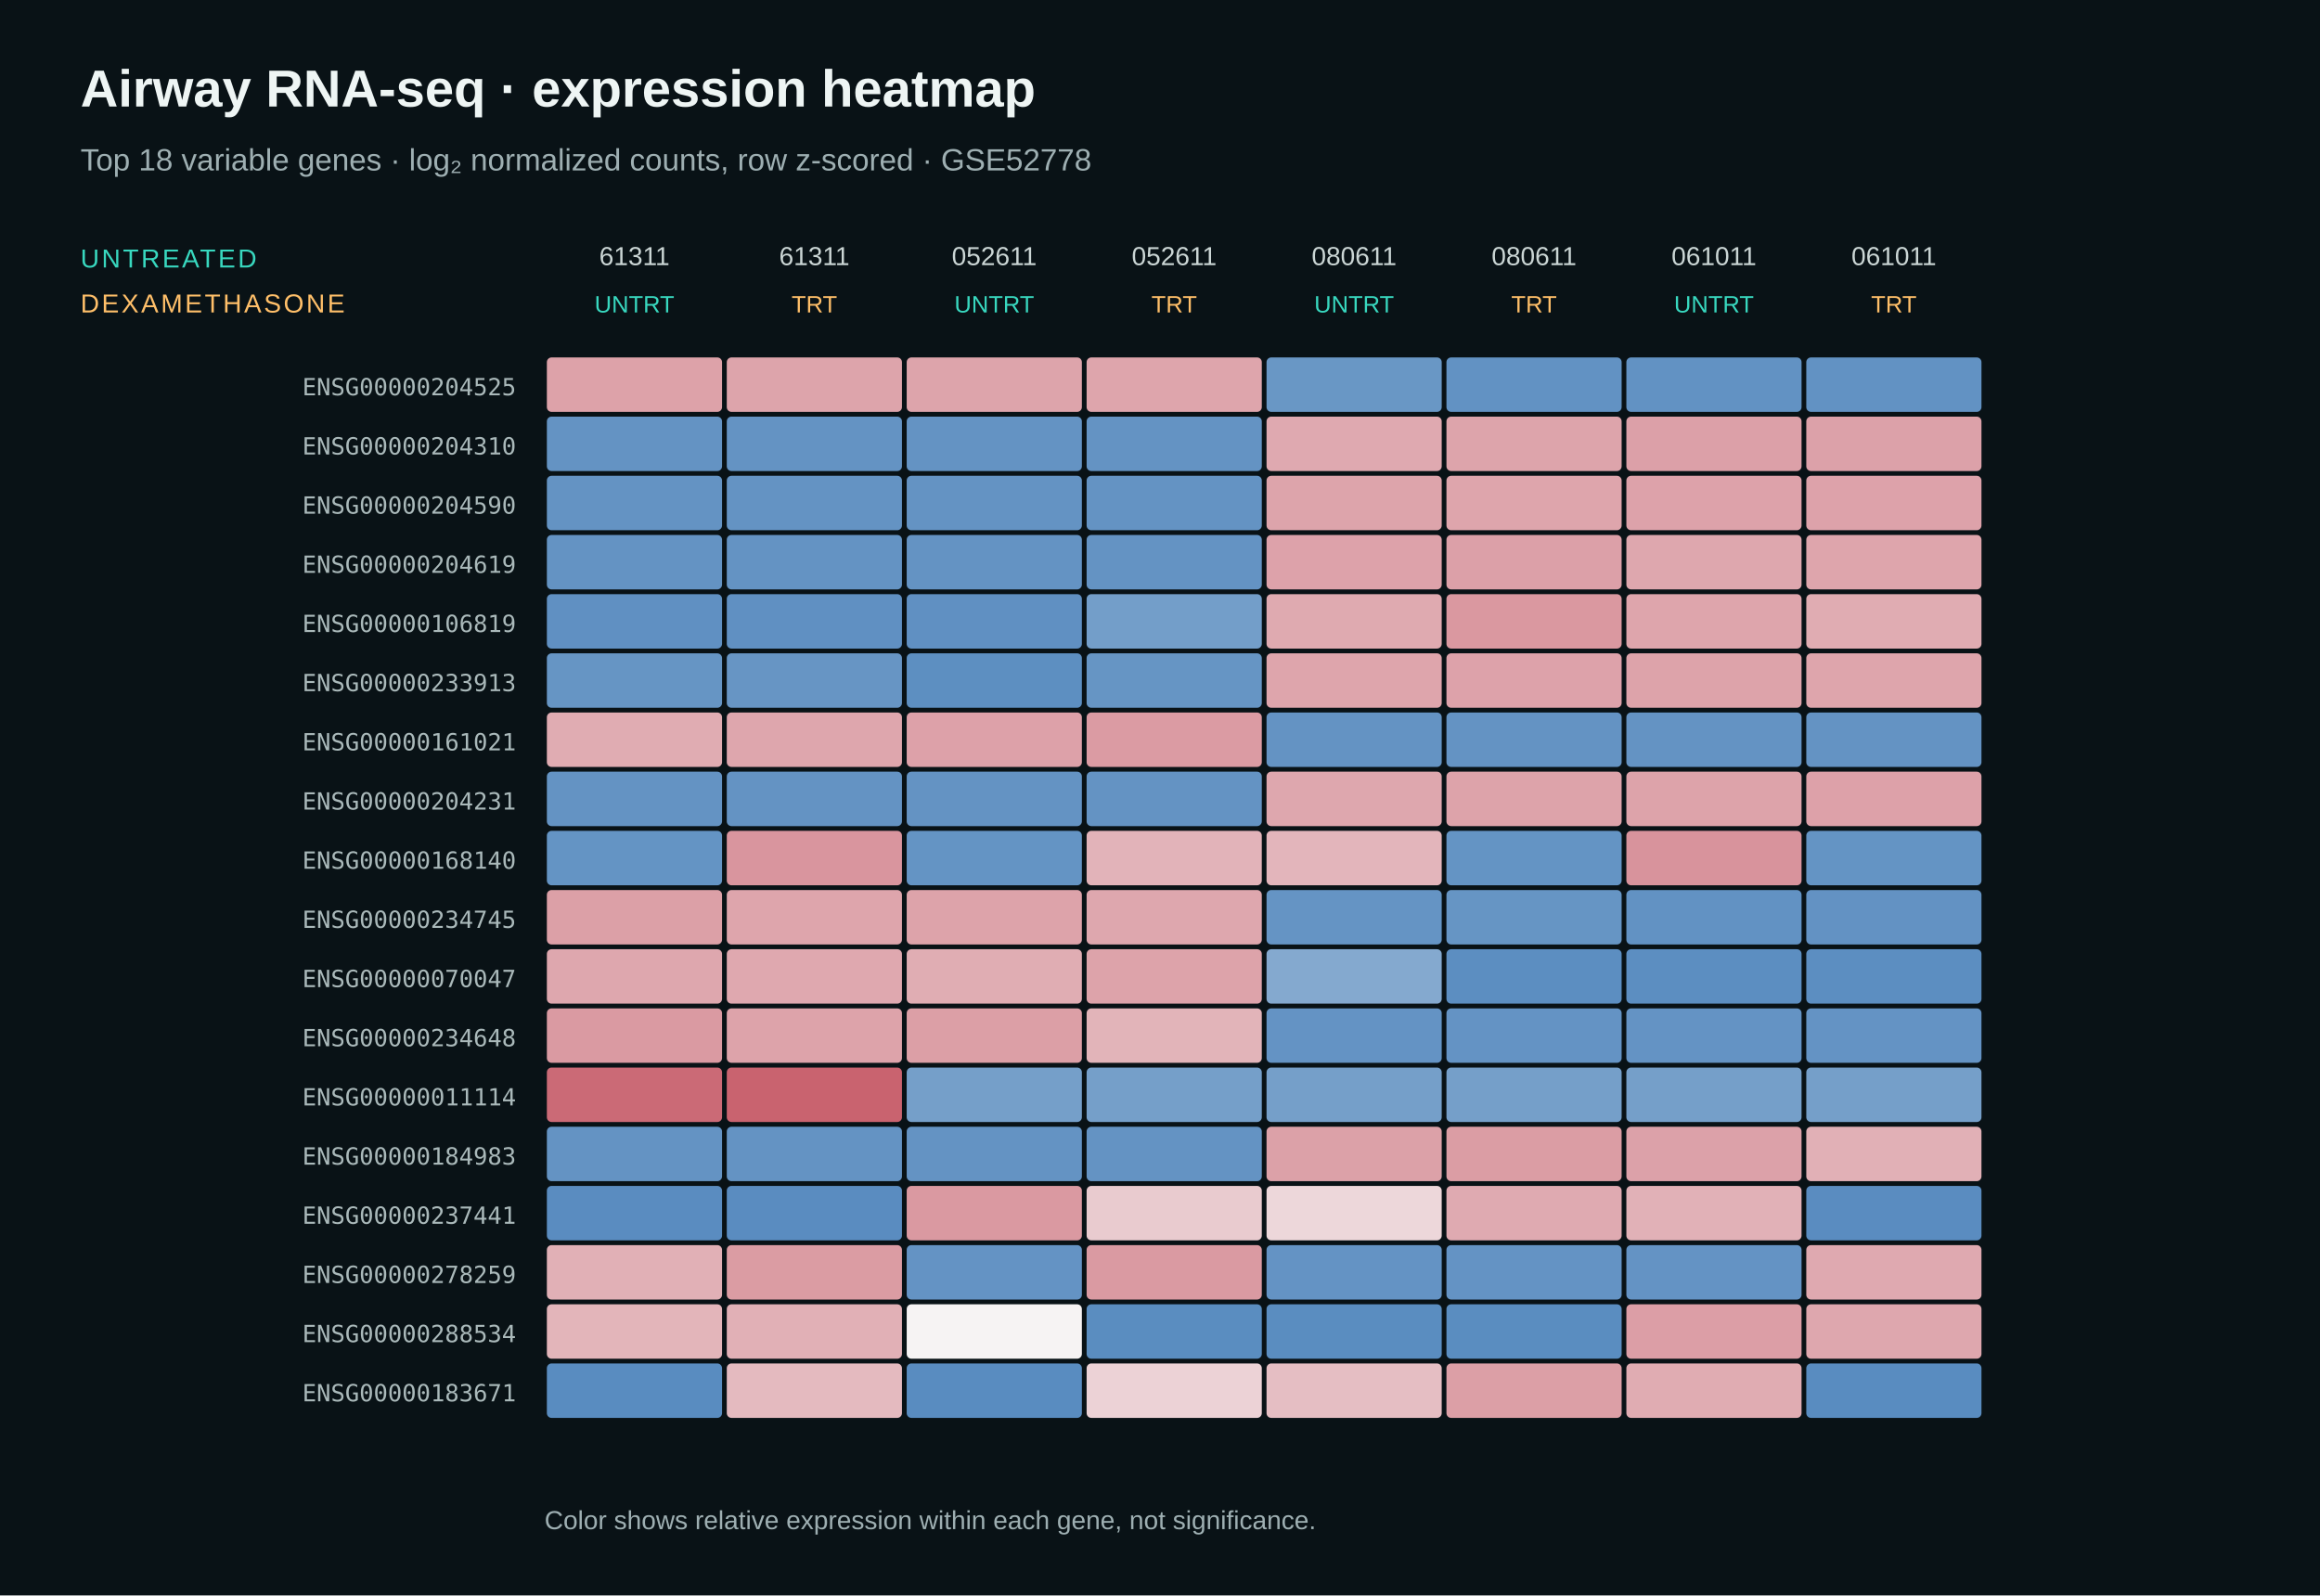
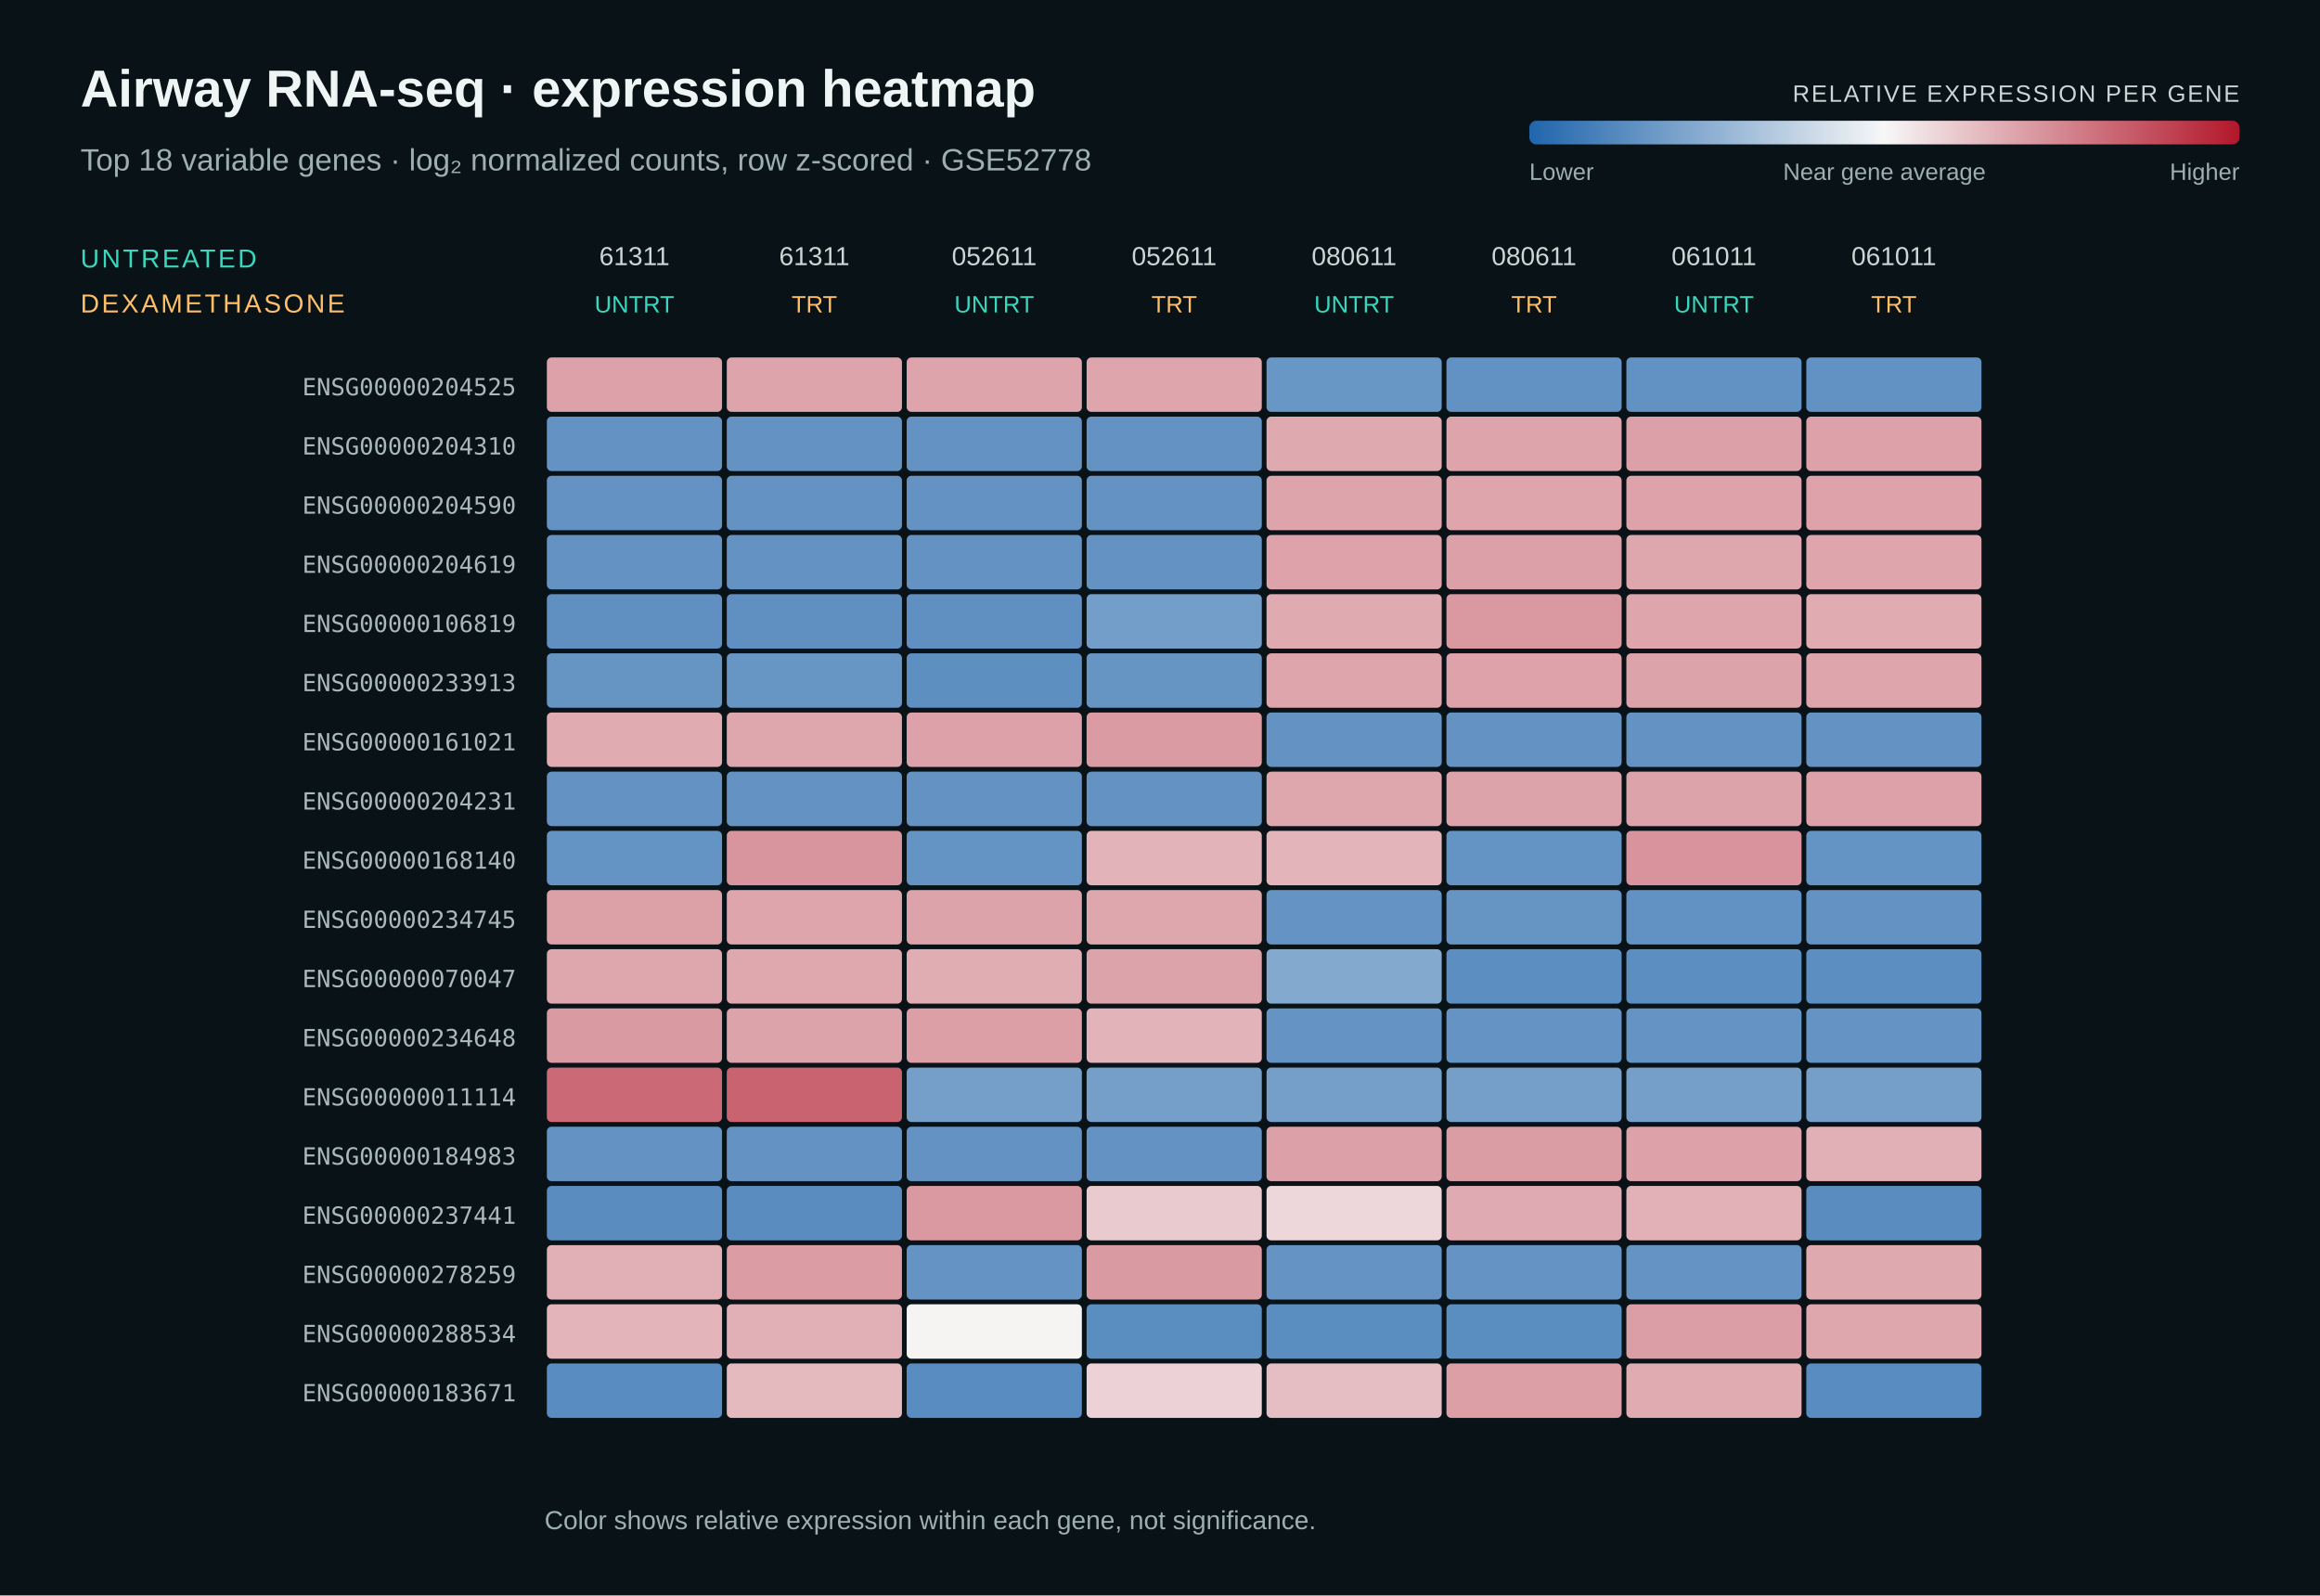
<svg xmlns="http://www.w3.org/2000/svg" viewBox="0 0 980 674" role="img" aria-labelledby="title desc">
+   <defs>
+     <linearGradient id="expression-scale">
+       <stop offset="0%" stop-color="#2166ac" />
+       <stop offset="50%" stop-color="#f7f7f7" />
+       <stop offset="100%" stop-color="#b2182b" />
+     </linearGradient>
+   </defs>
  <rect width="100%" height="100%" fill="#091216" />
  <text x="34" y="45" fill="#eef5f4" font-family="Arial,sans-serif" font-size="22" font-weight="700">Airway RNA-seq · expression heatmap</text>
  <text x="34" y="72" fill="#9eafb2" font-family="Arial,sans-serif" font-size="13">Top 18 variable genes · log₂ normalized counts, row z-scored · GSE52778</text>
+   <text x="946" y="43" fill="#cbd6d5" text-anchor="end" font-family="Arial,sans-serif" font-size="10" letter-spacing="0.7">RELATIVE EXPRESSION PER GENE</text>
+   <rect x="646" y="51" width="300" height="10" rx="3" fill="url(#expression-scale)" />
+   <text x="646" y="76" fill="#9eafb2" font-family="Arial,sans-serif" font-size="10">Lower</text>
+   <text x="796" y="76" fill="#9eafb2" text-anchor="middle" font-family="Arial,sans-serif" font-size="10">Near gene average</text>
+   <text x="946" y="76" fill="#9eafb2" text-anchor="end" font-family="Arial,sans-serif" font-size="10">Higher</text>
  <text x="34" y="113" fill="#38d8bf" font-family="Arial,sans-serif" font-size="11" letter-spacing="1">UNTREATED</text>
  <text x="34" y="132" fill="#ffbf69" font-family="Arial,sans-serif" font-size="11" letter-spacing="1">DEXAMETHASONE</text>
  <text x="268.0" y="112" fill="#cbd6d5" text-anchor="middle" font-family="Arial,sans-serif" font-size="11">61311</text>
  <text x="268.0" y="132" fill="#38d8bf" text-anchor="middle" font-family="Arial,sans-serif" font-size="10">UNTRT</text>
  <text x="344.0" y="112" fill="#cbd6d5" text-anchor="middle" font-family="Arial,sans-serif" font-size="11">61311</text>
  <text x="344.0" y="132" fill="#ffbf69" text-anchor="middle" font-family="Arial,sans-serif" font-size="10">TRT</text>
  <text x="420.0" y="112" fill="#cbd6d5" text-anchor="middle" font-family="Arial,sans-serif" font-size="11">052611</text>
  <text x="420.0" y="132" fill="#38d8bf" text-anchor="middle" font-family="Arial,sans-serif" font-size="10">UNTRT</text>
  <text x="496.0" y="112" fill="#cbd6d5" text-anchor="middle" font-family="Arial,sans-serif" font-size="11">052611</text>
  <text x="496.0" y="132" fill="#ffbf69" text-anchor="middle" font-family="Arial,sans-serif" font-size="10">TRT</text>
  <text x="572.0" y="112" fill="#cbd6d5" text-anchor="middle" font-family="Arial,sans-serif" font-size="11">080611</text>
  <text x="572.0" y="132" fill="#38d8bf" text-anchor="middle" font-family="Arial,sans-serif" font-size="10">UNTRT</text>
  <text x="648.0" y="112" fill="#cbd6d5" text-anchor="middle" font-family="Arial,sans-serif" font-size="11">080611</text>
  <text x="648.0" y="132" fill="#ffbf69" text-anchor="middle" font-family="Arial,sans-serif" font-size="10">TRT</text>
  <text x="724.0" y="112" fill="#cbd6d5" text-anchor="middle" font-family="Arial,sans-serif" font-size="11">061011</text>
  <text x="724.0" y="132" fill="#38d8bf" text-anchor="middle" font-family="Arial,sans-serif" font-size="10">UNTRT</text>
  <text x="800.0" y="112" fill="#cbd6d5" text-anchor="middle" font-family="Arial,sans-serif" font-size="11">061011</text>
  <text x="800.0" y="132" fill="#ffbf69" text-anchor="middle" font-family="Arial,sans-serif" font-size="10">TRT</text>
  <text x="218" y="167" fill="#aab9ba" text-anchor="end" font-family="monospace" font-size="10">ENSG00000204525</text>
  <rect x="231" y="151" width="74" height="23" rx="2" fill="#dda2a9" />
  <rect x="307" y="151" width="74" height="23" rx="2" fill="#dda4ab" />
  <rect x="383" y="151" width="74" height="23" rx="2" fill="#dda4ab" />
  <rect x="459" y="151" width="74" height="23" rx="2" fill="#dea5ac" />
  <rect x="535" y="151" width="74" height="23" rx="2" fill="#6997c5" />
  <rect x="611" y="151" width="74" height="23" rx="2" fill="#6292c3" />
  <rect x="687" y="151" width="74" height="23" rx="2" fill="#6292c3" />
  <rect x="763" y="151" width="74" height="23" rx="2" fill="#6292c3" />
  <text x="218" y="192" fill="#aab9ba" text-anchor="end" font-family="monospace" font-size="10">ENSG00000204310</text>
  <rect x="231" y="176" width="74" height="23" rx="2" fill="#6493c3" />
  <rect x="307" y="176" width="74" height="23" rx="2" fill="#6493c3" />
  <rect x="383" y="176" width="74" height="23" rx="2" fill="#6493c3" />
  <rect x="459" y="176" width="74" height="23" rx="2" fill="#6493c3" />
  <rect x="535" y="176" width="74" height="23" rx="2" fill="#dfa9b0" />
  <rect x="611" y="176" width="74" height="23" rx="2" fill="#dda4ab" />
  <rect x="687" y="176" width="74" height="23" rx="2" fill="#dca0a8" />
  <rect x="763" y="176" width="74" height="23" rx="2" fill="#dca1a9" />
  <text x="218" y="217" fill="#aab9ba" text-anchor="end" font-family="monospace" font-size="10">ENSG00000204590</text>
  <rect x="231" y="201" width="74" height="23" rx="2" fill="#6493c3" />
  <rect x="307" y="201" width="74" height="23" rx="2" fill="#6493c3" />
  <rect x="383" y="201" width="74" height="23" rx="2" fill="#6493c3" />
  <rect x="459" y="201" width="74" height="23" rx="2" fill="#6493c3" />
  <rect x="535" y="201" width="74" height="23" rx="2" fill="#dda4ab" />
  <rect x="611" y="201" width="74" height="23" rx="2" fill="#dea5ac" />
  <rect x="687" y="201" width="74" height="23" rx="2" fill="#dda2aa" />
  <rect x="763" y="201" width="74" height="23" rx="2" fill="#dda2aa" />
  <text x="218" y="242" fill="#aab9ba" text-anchor="end" font-family="monospace" font-size="10">ENSG00000204619</text>
  <rect x="231" y="226" width="74" height="23" rx="2" fill="#6493c3" />
  <rect x="307" y="226" width="74" height="23" rx="2" fill="#6493c3" />
  <rect x="383" y="226" width="74" height="23" rx="2" fill="#6493c3" />
  <rect x="459" y="226" width="74" height="23" rx="2" fill="#6493c3" />
  <rect x="535" y="226" width="74" height="23" rx="2" fill="#dda2aa" />
  <rect x="611" y="226" width="74" height="23" rx="2" fill="#dca0a8" />
  <rect x="687" y="226" width="74" height="23" rx="2" fill="#dea7ae" />
  <rect x="763" y="226" width="74" height="23" rx="2" fill="#dea5ac" />
  <text x="218" y="267" fill="#aab9ba" text-anchor="end" font-family="monospace" font-size="10">ENSG00000106819</text>
  <rect x="231" y="251" width="74" height="23" rx="2" fill="#6090c2" />
  <rect x="307" y="251" width="74" height="23" rx="2" fill="#6090c2" />
  <rect x="383" y="251" width="74" height="23" rx="2" fill="#6090c2" />
  <rect x="459" y="251" width="74" height="23" rx="2" fill="#739ec9" />
  <rect x="535" y="251" width="74" height="23" rx="2" fill="#dfaab0" />
  <rect x="611" y="251" width="74" height="23" rx="2" fill="#da98a0" />
  <rect x="687" y="251" width="74" height="23" rx="2" fill="#dea5ac" />
  <rect x="763" y="251" width="74" height="23" rx="2" fill="#e0acb2" />
  <text x="218" y="292" fill="#aab9ba" text-anchor="end" font-family="monospace" font-size="10">ENSG00000233913</text>
  <rect x="231" y="276" width="74" height="23" rx="2" fill="#6695c4" />
  <rect x="307" y="276" width="74" height="23" rx="2" fill="#6795c4" />
  <rect x="383" y="276" width="74" height="23" rx="2" fill="#5d8fc1" />
  <rect x="459" y="276" width="74" height="23" rx="2" fill="#6695c4" />
  <rect x="535" y="276" width="74" height="23" rx="2" fill="#dea5ac" />
  <rect x="611" y="276" width="74" height="23" rx="2" fill="#dda2aa" />
  <rect x="687" y="276" width="74" height="23" rx="2" fill="#dda3aa" />
  <rect x="763" y="276" width="74" height="23" rx="2" fill="#dea5ac" />
  <text x="218" y="317" fill="#aab9ba" text-anchor="end" font-family="monospace" font-size="10">ENSG00000161021</text>
  <rect x="231" y="301" width="74" height="23" rx="2" fill="#e0acb2" />
  <rect x="307" y="301" width="74" height="23" rx="2" fill="#dea6ad" />
  <rect x="383" y="301" width="74" height="23" rx="2" fill="#dda1a9" />
  <rect x="459" y="301" width="74" height="23" rx="2" fill="#db9ba3" />
  <rect x="535" y="301" width="74" height="23" rx="2" fill="#6493c3" />
  <rect x="611" y="301" width="74" height="23" rx="2" fill="#6493c3" />
  <rect x="687" y="301" width="74" height="23" rx="2" fill="#6493c3" />
  <rect x="763" y="301" width="74" height="23" rx="2" fill="#6493c3" />
  <text x="218" y="342" fill="#aab9ba" text-anchor="end" font-family="monospace" font-size="10">ENSG00000204231</text>
  <rect x="231" y="326" width="74" height="23" rx="2" fill="#6493c3" />
  <rect x="307" y="326" width="74" height="23" rx="2" fill="#6493c3" />
  <rect x="383" y="326" width="74" height="23" rx="2" fill="#6493c3" />
  <rect x="459" y="326" width="74" height="23" rx="2" fill="#6493c3" />
  <rect x="535" y="326" width="74" height="23" rx="2" fill="#dea7ae" />
  <rect x="611" y="326" width="74" height="23" rx="2" fill="#dda3aa" />
  <rect x="687" y="326" width="74" height="23" rx="2" fill="#dda3aa" />
  <rect x="763" y="326" width="74" height="23" rx="2" fill="#dda1a9" />
  <text x="218" y="367" fill="#aab9ba" text-anchor="end" font-family="monospace" font-size="10">ENSG00000168140</text>
  <rect x="231" y="351" width="74" height="23" rx="2" fill="#6494c4" />
  <rect x="307" y="351" width="74" height="23" rx="2" fill="#d9959e" />
  <rect x="383" y="351" width="74" height="23" rx="2" fill="#6494c4" />
  <rect x="459" y="351" width="74" height="23" rx="2" fill="#e2b3b9" />
  <rect x="535" y="351" width="74" height="23" rx="2" fill="#e3b5bb" />
  <rect x="611" y="351" width="74" height="23" rx="2" fill="#6494c4" />
  <rect x="687" y="351" width="74" height="23" rx="2" fill="#d8939c" />
  <rect x="763" y="351" width="74" height="23" rx="2" fill="#6494c4" />
  <text x="218" y="392" fill="#aab9ba" text-anchor="end" font-family="monospace" font-size="10">ENSG00000234745</text>
  <rect x="231" y="376" width="74" height="23" rx="2" fill="#dca0a7" />
  <rect x="307" y="376" width="74" height="23" rx="2" fill="#dea5ac" />
  <rect x="383" y="376" width="74" height="23" rx="2" fill="#dda3aa" />
  <rect x="459" y="376" width="74" height="23" rx="2" fill="#dea7ae" />
  <rect x="535" y="376" width="74" height="23" rx="2" fill="#6594c4" />
  <rect x="611" y="376" width="74" height="23" rx="2" fill="#6695c4" />
  <rect x="687" y="376" width="74" height="23" rx="2" fill="#6292c3" />
  <rect x="763" y="376" width="74" height="23" rx="2" fill="#6392c3" />
  <text x="218" y="417" fill="#aab9ba" text-anchor="end" font-family="monospace" font-size="10">ENSG00000070047</text>
  <rect x="231" y="401" width="74" height="23" rx="2" fill="#dea7ae" />
  <rect x="307" y="401" width="74" height="23" rx="2" fill="#dfa8af" />
  <rect x="383" y="401" width="74" height="23" rx="2" fill="#e0adb3" />
  <rect x="459" y="401" width="74" height="23" rx="2" fill="#dda3aa" />
  <rect x="535" y="401" width="74" height="23" rx="2" fill="#84a9cf" />
  <rect x="611" y="401" width="74" height="23" rx="2" fill="#5c8ec1" />
  <rect x="687" y="401" width="74" height="23" rx="2" fill="#5c8ec1" />
  <rect x="763" y="401" width="74" height="23" rx="2" fill="#5c8ec1" />
  <text x="218" y="442" fill="#aab9ba" text-anchor="end" font-family="monospace" font-size="10">ENSG00000234648</text>
  <rect x="231" y="426" width="74" height="23" rx="2" fill="#da9aa2" />
  <rect x="307" y="426" width="74" height="23" rx="2" fill="#dda3aa" />
  <rect x="383" y="426" width="74" height="23" rx="2" fill="#dc9fa6" />
  <rect x="459" y="426" width="74" height="23" rx="2" fill="#e2b4b9" />
  <rect x="535" y="426" width="74" height="23" rx="2" fill="#6493c4" />
  <rect x="611" y="426" width="74" height="23" rx="2" fill="#6493c4" />
  <rect x="687" y="426" width="74" height="23" rx="2" fill="#6493c4" />
  <rect x="763" y="426" width="74" height="23" rx="2" fill="#6493c4" />
  <text x="218" y="467" fill="#aab9ba" text-anchor="end" font-family="monospace" font-size="10">ENSG00000011114</text>
  <rect x="231" y="451" width="74" height="23" rx="2" fill="#cb6a76" />
  <rect x="307" y="451" width="74" height="23" rx="2" fill="#c9636f" />
  <rect x="383" y="451" width="74" height="23" rx="2" fill="#759fc9" />
  <rect x="459" y="451" width="74" height="23" rx="2" fill="#759fc9" />
  <rect x="535" y="451" width="74" height="23" rx="2" fill="#759fc9" />
  <rect x="611" y="451" width="74" height="23" rx="2" fill="#759fc9" />
  <rect x="687" y="451" width="74" height="23" rx="2" fill="#759fc9" />
  <rect x="763" y="451" width="74" height="23" rx="2" fill="#759fc9" />
  <text x="218" y="492" fill="#aab9ba" text-anchor="end" font-family="monospace" font-size="10">ENSG00000184983</text>
  <rect x="231" y="476" width="74" height="23" rx="2" fill="#6493c3" />
  <rect x="307" y="476" width="74" height="23" rx="2" fill="#6493c3" />
  <rect x="383" y="476" width="74" height="23" rx="2" fill="#6493c3" />
  <rect x="459" y="476" width="74" height="23" rx="2" fill="#6493c3" />
  <rect x="535" y="476" width="74" height="23" rx="2" fill="#dca1a8" />
  <rect x="611" y="476" width="74" height="23" rx="2" fill="#db9da4" />
  <rect x="687" y="476" width="74" height="23" rx="2" fill="#dca1a9" />
  <rect x="763" y="476" width="74" height="23" rx="2" fill="#e1b0b6" />
  <text x="218" y="517" fill="#aab9ba" text-anchor="end" font-family="monospace" font-size="10">ENSG00000237441</text>
  <rect x="231" y="501" width="74" height="23" rx="2" fill="#5a8cc0" />
  <rect x="307" y="501" width="74" height="23" rx="2" fill="#5a8cc0" />
  <rect x="383" y="501" width="74" height="23" rx="2" fill="#da99a1" />
  <rect x="459" y="501" width="74" height="23" rx="2" fill="#e9cbcf" />
  <rect x="535" y="501" width="74" height="23" rx="2" fill="#edd7da" />
  <rect x="611" y="501" width="74" height="23" rx="2" fill="#dfaab1" />
  <rect x="687" y="501" width="74" height="23" rx="2" fill="#e1b1b7" />
  <rect x="763" y="501" width="74" height="23" rx="2" fill="#5a8cc0" />
  <text x="218" y="542" fill="#aab9ba" text-anchor="end" font-family="monospace" font-size="10">ENSG00000278259</text>
  <rect x="231" y="526" width="74" height="23" rx="2" fill="#e1b0b6" />
  <rect x="307" y="526" width="74" height="23" rx="2" fill="#db9ca3" />
  <rect x="383" y="526" width="74" height="23" rx="2" fill="#6493c4" />
  <rect x="459" y="526" width="74" height="23" rx="2" fill="#da9aa2" />
  <rect x="535" y="526" width="74" height="23" rx="2" fill="#6493c4" />
  <rect x="611" y="526" width="74" height="23" rx="2" fill="#6493c4" />
  <rect x="687" y="526" width="74" height="23" rx="2" fill="#6493c4" />
  <rect x="763" y="526" width="74" height="23" rx="2" fill="#dfa9b0" />
  <text x="218" y="567" fill="#aab9ba" text-anchor="end" font-family="monospace" font-size="10">ENSG00000288534</text>
  <rect x="231" y="551" width="74" height="23" rx="2" fill="#e3b5ba" />
  <rect x="307" y="551" width="74" height="23" rx="2" fill="#e1b0b6" />
  <rect x="383" y="551" width="74" height="23" rx="2" fill="#f6f3f3" />
  <rect x="459" y="551" width="74" height="23" rx="2" fill="#5a8dc0" />
  <rect x="535" y="551" width="74" height="23" rx="2" fill="#5a8dc0" />
  <rect x="611" y="551" width="74" height="23" rx="2" fill="#5a8dc0" />
  <rect x="687" y="551" width="74" height="23" rx="2" fill="#dc9ea6" />
  <rect x="763" y="551" width="74" height="23" rx="2" fill="#dea7ae" />
  <text x="218" y="592" fill="#aab9ba" text-anchor="end" font-family="monospace" font-size="10">ENSG00000183671</text>
  <rect x="231" y="576" width="74" height="23" rx="2" fill="#598cc0" />
  <rect x="307" y="576" width="74" height="23" rx="2" fill="#e4babf" />
  <rect x="383" y="576" width="74" height="23" rx="2" fill="#598cc0" />
  <rect x="459" y="576" width="74" height="23" rx="2" fill="#ecd2d6" />
  <rect x="535" y="576" width="74" height="23" rx="2" fill="#e5bec3" />
  <rect x="611" y="576" width="74" height="23" rx="2" fill="#dc9fa6" />
  <rect x="687" y="576" width="74" height="23" rx="2" fill="#e0acb2" />
  <rect x="763" y="576" width="74" height="23" rx="2" fill="#598cc0" />
  <text x="230" y="646" fill="#9eafb2" font-family="Arial,sans-serif" font-size="11">Color shows relative expression within each gene, not significance.</text>
</svg>
